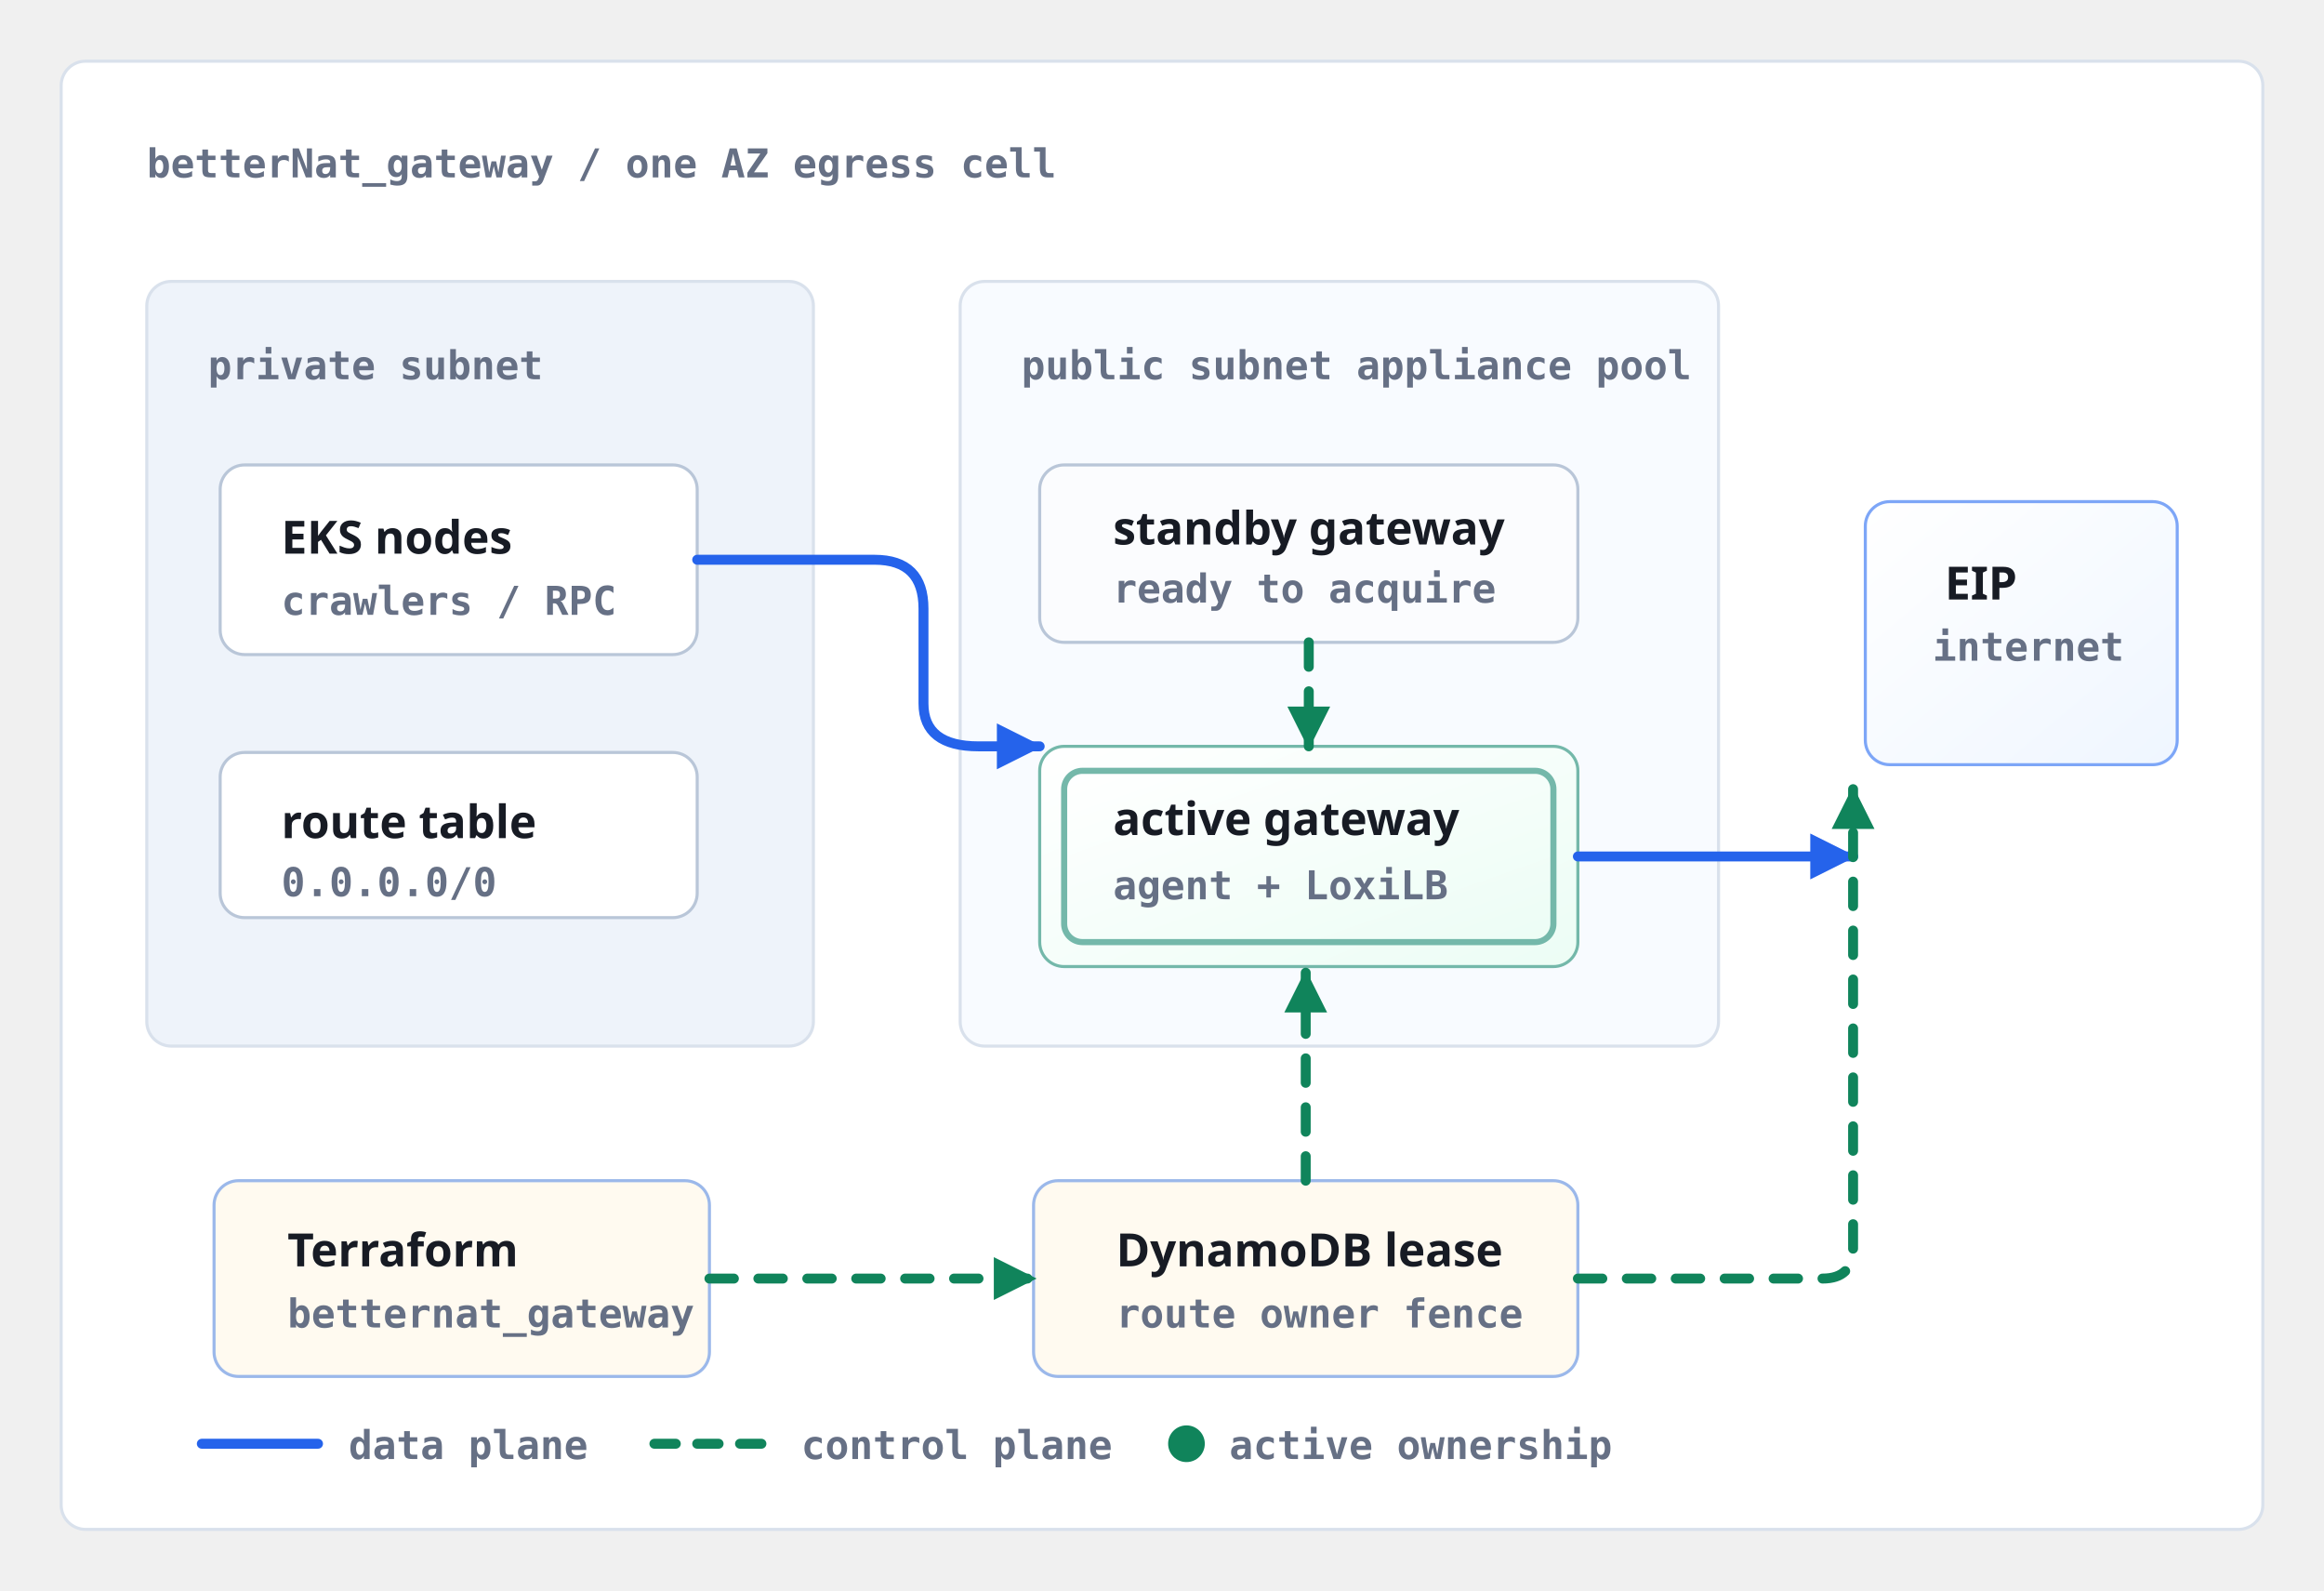
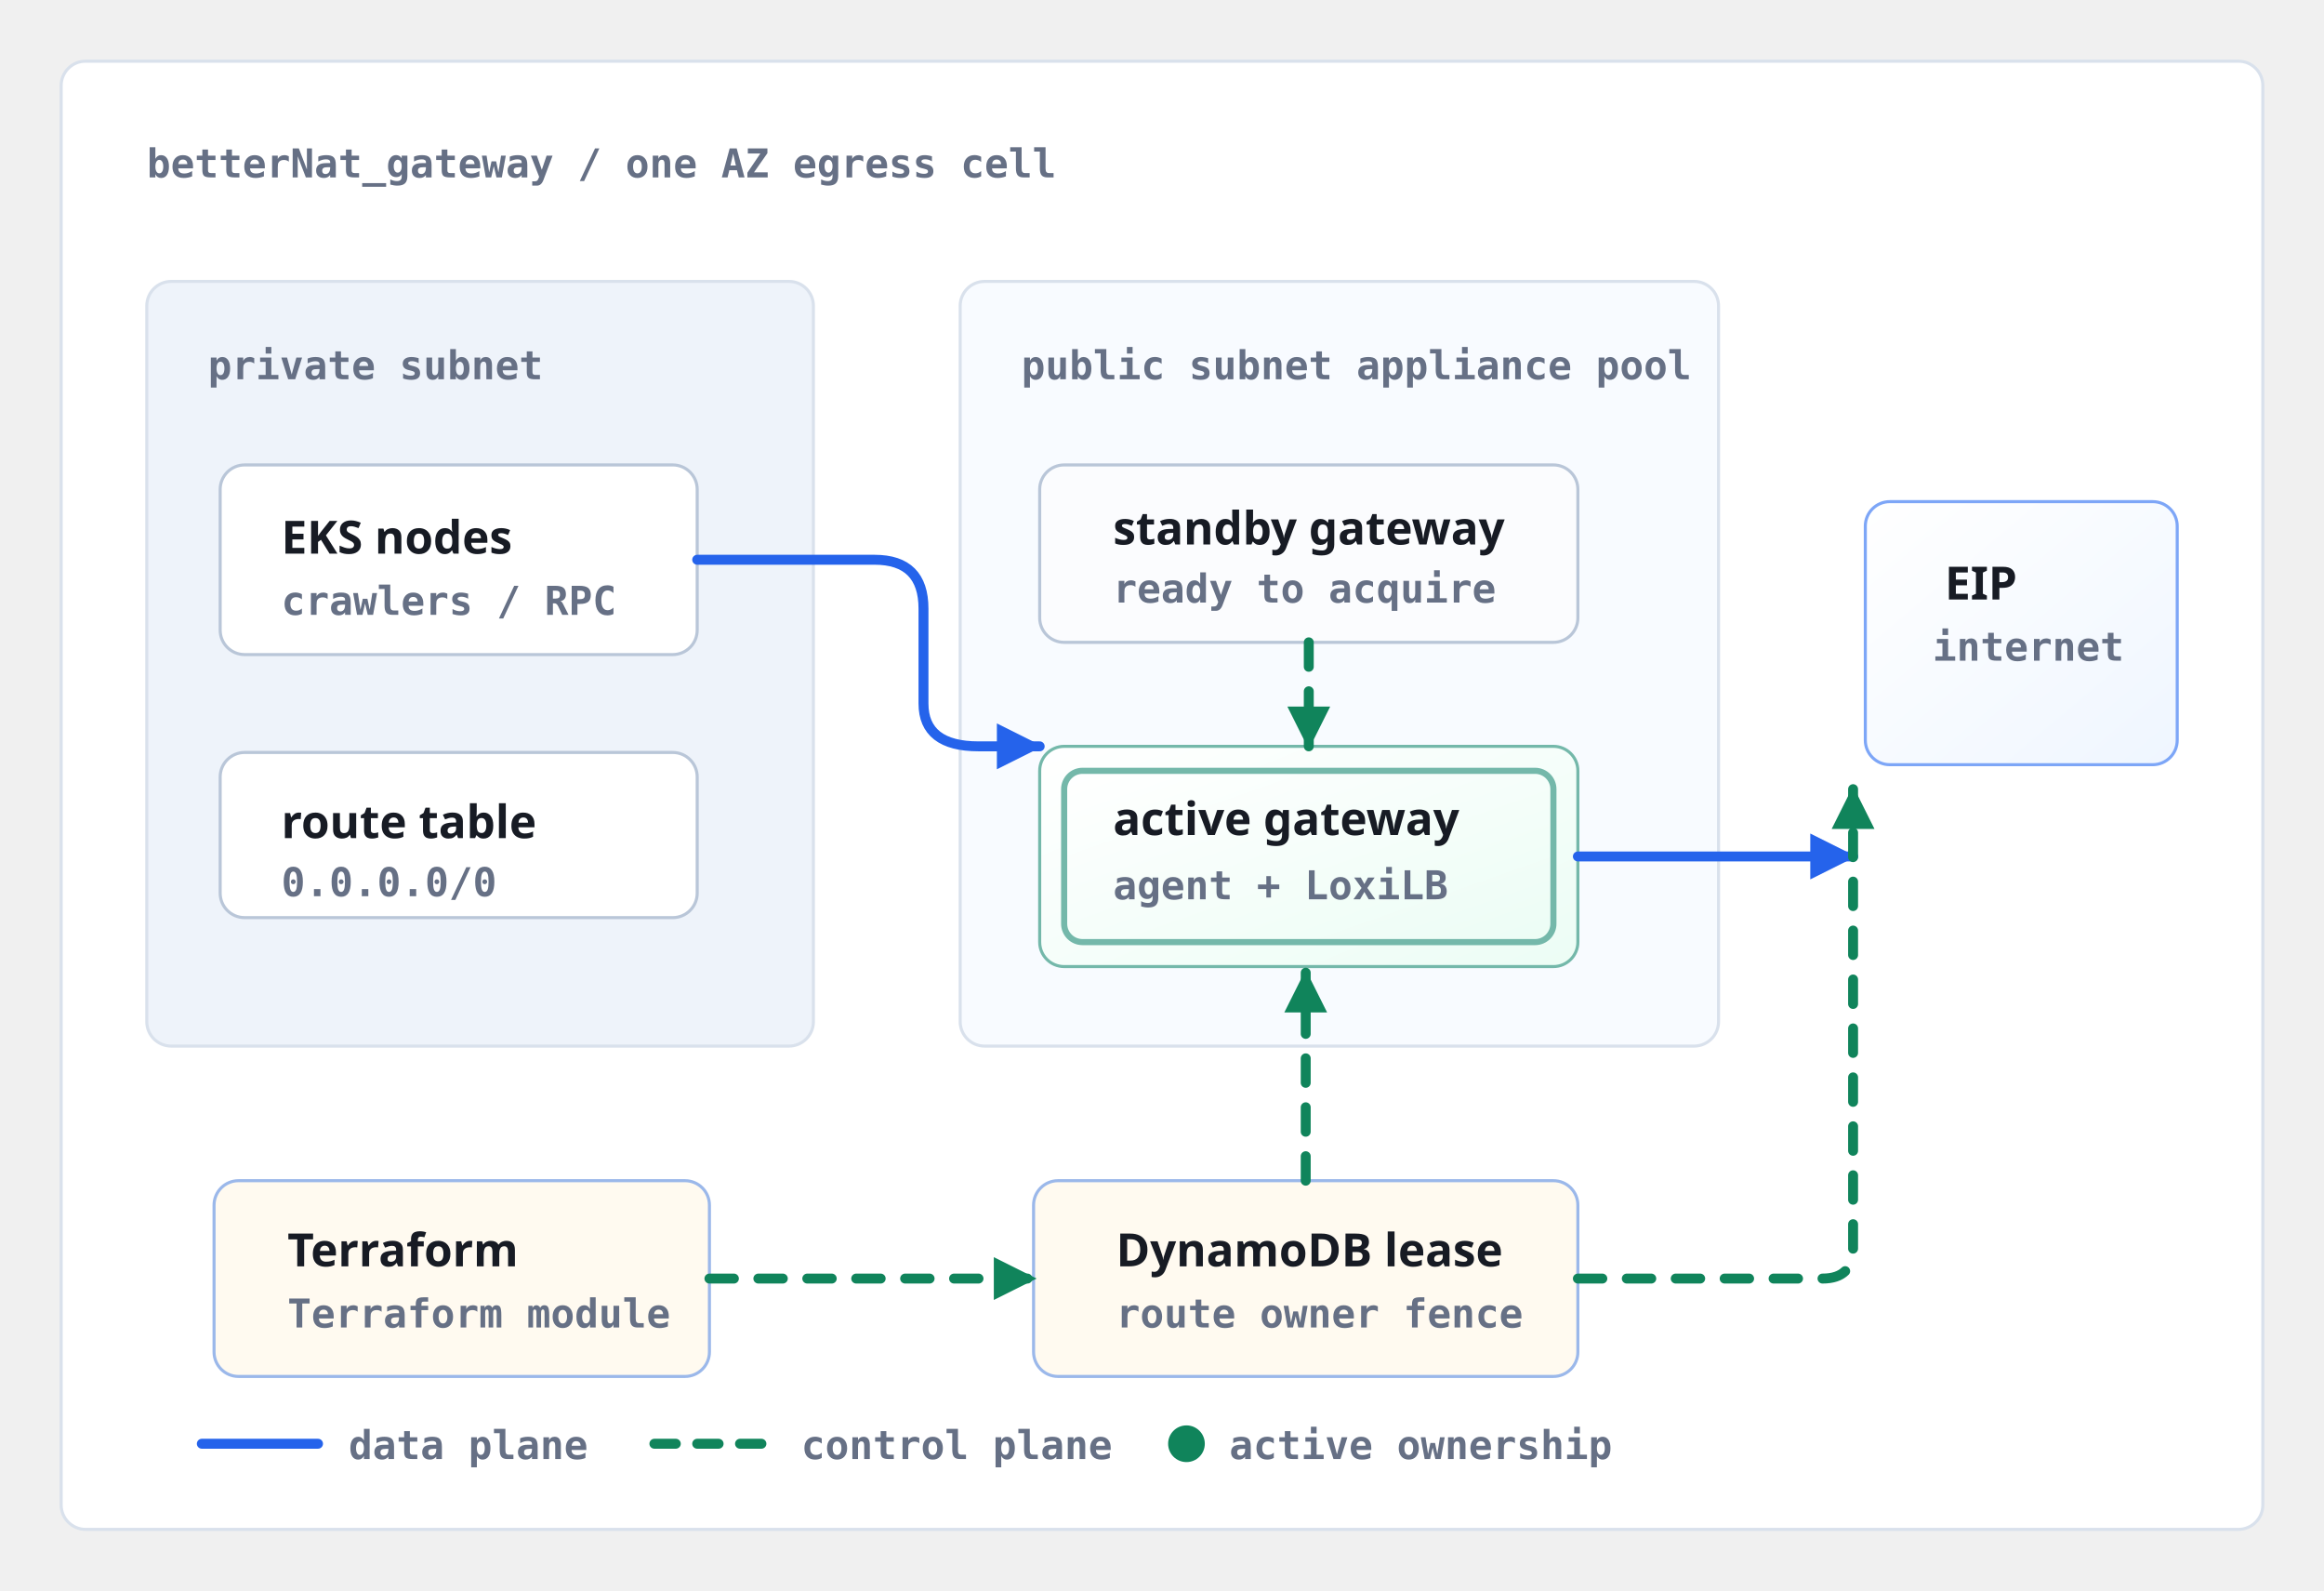
<svg xmlns="http://www.w3.org/2000/svg" role="img" aria-labelledby="betternat-arch-title betternat-arch-desc" viewBox="0 0 760 520">
  <defs>
    <marker id="bn-arrow-data" markerUnits="userSpaceOnUse" markerWidth="18" markerHeight="18" refX="15.5" refY="9" orient="auto">
      <path d="M1.5,1.5 L16.5,9 L1.5,16.5 Z" fill="#2563eb" />
    </marker>
    <marker id="bn-arrow-control" markerUnits="userSpaceOnUse" markerWidth="17" markerHeight="17" refX="14.5" refY="8.5" orient="auto">
      <path d="M1.5,1.5 L15.5,8.5 L1.5,15.5 Z" fill="#10845b" />
    </marker>
    <linearGradient id="bn-active-fill" x1="0" y1="0" x2="1" y2="1">
      <stop offset="0%" stop-color="#ffffff" />
      <stop offset="100%" stop-color="#ecfdf5" />
    </linearGradient>
    <linearGradient id="bn-public-fill" x1="0" y1="0" x2="1" y2="1">
      <stop offset="0%" stop-color="#ffffff" />
      <stop offset="100%" stop-color="#eff6ff" />
    </linearGradient>
  </defs>
  <style>
    .svg-frame,
    .zone rect,
    .svg-node rect {
      vector-effect: non-scaling-stroke;
    }

    .svg-frame {
      fill: #ffffff;
      stroke: #d9e1ec;
    }

    .zone rect {
      fill: #eef3fa;
      stroke: #d9e1ec;
    }

    .public-zone rect {
      fill: #f8fbff;
    }

    .svg-node rect {
      fill: #ffffff;
      stroke: #b9c6d8;
    }

    .active-node &gt; rect {
      fill: url("#bn-active-fill");
      stroke: #74b8aa;
    }

    .standby-node rect {
      fill: #fbfcfe;
    }

    .internet-node rect {
      fill: url("#bn-public-fill");
      stroke: #7da6f7;
    }

    .control-node rect,
    .terraform-node rect {
      fill: #fffaf0;
      stroke: #9bb8ea;
    }

    .active-ring {
      fill: none;
      stroke: #10845b;
      stroke-width: 2;
    }

    .svg-caption,
    .zone-title,
    text {
      fill: #171b24;
      font-family: "Geist", system-ui, sans-serif;
      font-size: 15px;
      font-weight: 650;
    }

    .svg-caption,
    .zone-title,
    .mono,
    .diagram-legend text {
      font-family: "IBM Plex Mono", ui-monospace, monospace;
    }

    .svg-caption,
    .zone-title,
    .mono,
    .diagram-legend text {
      fill: #667085;
      font-size: 13px;
      font-weight: 650;
    }

    .flow-data,
    .flow-control {
      fill: none;
      stroke-linecap: round;
      stroke-linejoin: round;
      stroke-width: 3.25;
      vector-effect: non-scaling-stroke;
    }

    .flow-data {
      stroke: #2563eb;
      marker-end: url("#bn-arrow-data");
    }

    .flow-control {
      stroke: #10845b;
      stroke-dasharray: 8 8;
      marker-end: url("#bn-arrow-control");
    }

    .legend-data,
    .legend-control {
      stroke-width: 3.25;
      stroke-linecap: round;
    }

    .legend-data {
      stroke: #2563eb;
    }

    .legend-control {
      stroke: #10845b;
      stroke-dasharray: 7 7;
    }

    .legend-active {
      fill: #10845b;
    }

    @media (prefers-reduced-motion: no-preference) {
      .flow-data {
        animation: flow-pulse 2.8s linear infinite;
        stroke-dasharray: 14 10;
      }

      .flow-control {
        animation: control-pulse 3.2s linear infinite;
      }

      .active-ring {
        animation: active-breathe 2.8s ease-in-out infinite;
      }
    }

    @keyframes flow-pulse {
      to {
        stroke-dashoffset: -48;
      }
    }

    @keyframes control-pulse {
      to {
        stroke-dashoffset: -32;
      }
    }

    @keyframes active-breathe {
      0%,
      100% {
        opacity: 0.62;
      }
      50% {
        opacity: 1;
      }
    }
  </style>
  <rect class="svg-frame" x="20" y="20" width="720" height="480" rx="8" />
  <text class="svg-caption" x="48" y="58">betterNat_gateway / one AZ egress cell</text>
  <g class="zone">
    <rect x="48" y="92" width="218" height="250" rx="8" />
    <text class="zone-title" x="68" y="124">private subnet</text>
    <g class="svg-node">
      <rect x="72" y="152" width="156" height="62" rx="8" />
      <text x="92" y="181">EKS nodes</text>
      <text class="mono" x="92" y="201">crawlers / RPC</text>
    </g>
    <g class="svg-node small-node">
      <rect x="72" y="246" width="156" height="54" rx="8" />
      <text x="92" y="274">route table</text>
      <text class="mono" x="92" y="293">0.0.0.0/0</text>
    </g>
  </g>
  <g class="zone public-zone">
    <rect x="314" y="92" width="248" height="250" rx="8" />
    <text class="zone-title" x="334" y="124">public subnet appliance pool</text>
    <g class="svg-node standby-node">
      <rect x="340" y="152" width="176" height="58" rx="8" />
      <text x="364" y="178">standby gateway</text>
      <text class="mono" x="364" y="197">ready to acquire</text>
    </g>
    <g class="svg-node active-node" tabindex="0">
      <rect x="340" y="244" width="176" height="72" rx="8" />
      <rect class="active-ring" x="348" y="252" width="160" height="56" rx="6" />
      <text x="364" y="273">active gateway</text>
      <text class="mono" x="364" y="294">agent + LoxiLB</text>
    </g>
  </g>
  <g class="svg-node internet-node">
    <rect x="610" y="164" width="102" height="86" rx="8" />
    <text x="636" y="196">EIP</text>
    <text class="mono" x="632" y="216">internet</text>
  </g>
  <g class="svg-node control-node">
    <rect x="338" y="386" width="178" height="64" rx="8" />
    <text x="365" y="414">DynamoDB lease</text>
    <text class="mono" x="365" y="434">route owner fence</text>
  </g>
  <g class="svg-node terraform-node">
    <rect x="70" y="386" width="162" height="64" rx="8" />
    <text x="94" y="414">Terraform</text>
-     <text class="mono" x="94" y="434">betternat_gateway</text>
+     <text class="mono" x="94" y="434">Terraform module</text>
  </g>
  <path class="flow-data data-1" d="M228 183 H286 Q302 183 302 199 V230 Q302 244 320 244 H340" />
  <path class="flow-data data-2" d="M516 280 H606" />
  <path class="flow-control control-1" d="M232 418 H338" />
  <path class="flow-control control-2" d="M427 386 V318" />
  <path class="flow-control control-3" d="M516 418 H596 Q606 418 606 408 V258" />
  <path class="flow-control control-4" d="M428 210 V244" />
  <g class="diagram-legend" aria-hidden="true">
    <line class="legend-data" x1="66" y1="472" x2="104" y2="472" />
    <text x="114" y="477">data plane</text>
    <line class="legend-control" x1="214" y1="472" x2="252" y2="472" />
    <text x="262" y="477">control plane</text>
    <circle class="legend-active" cx="388" cy="472" r="6" />
    <text x="402" y="477">active ownership</text>
  </g>
</svg>
